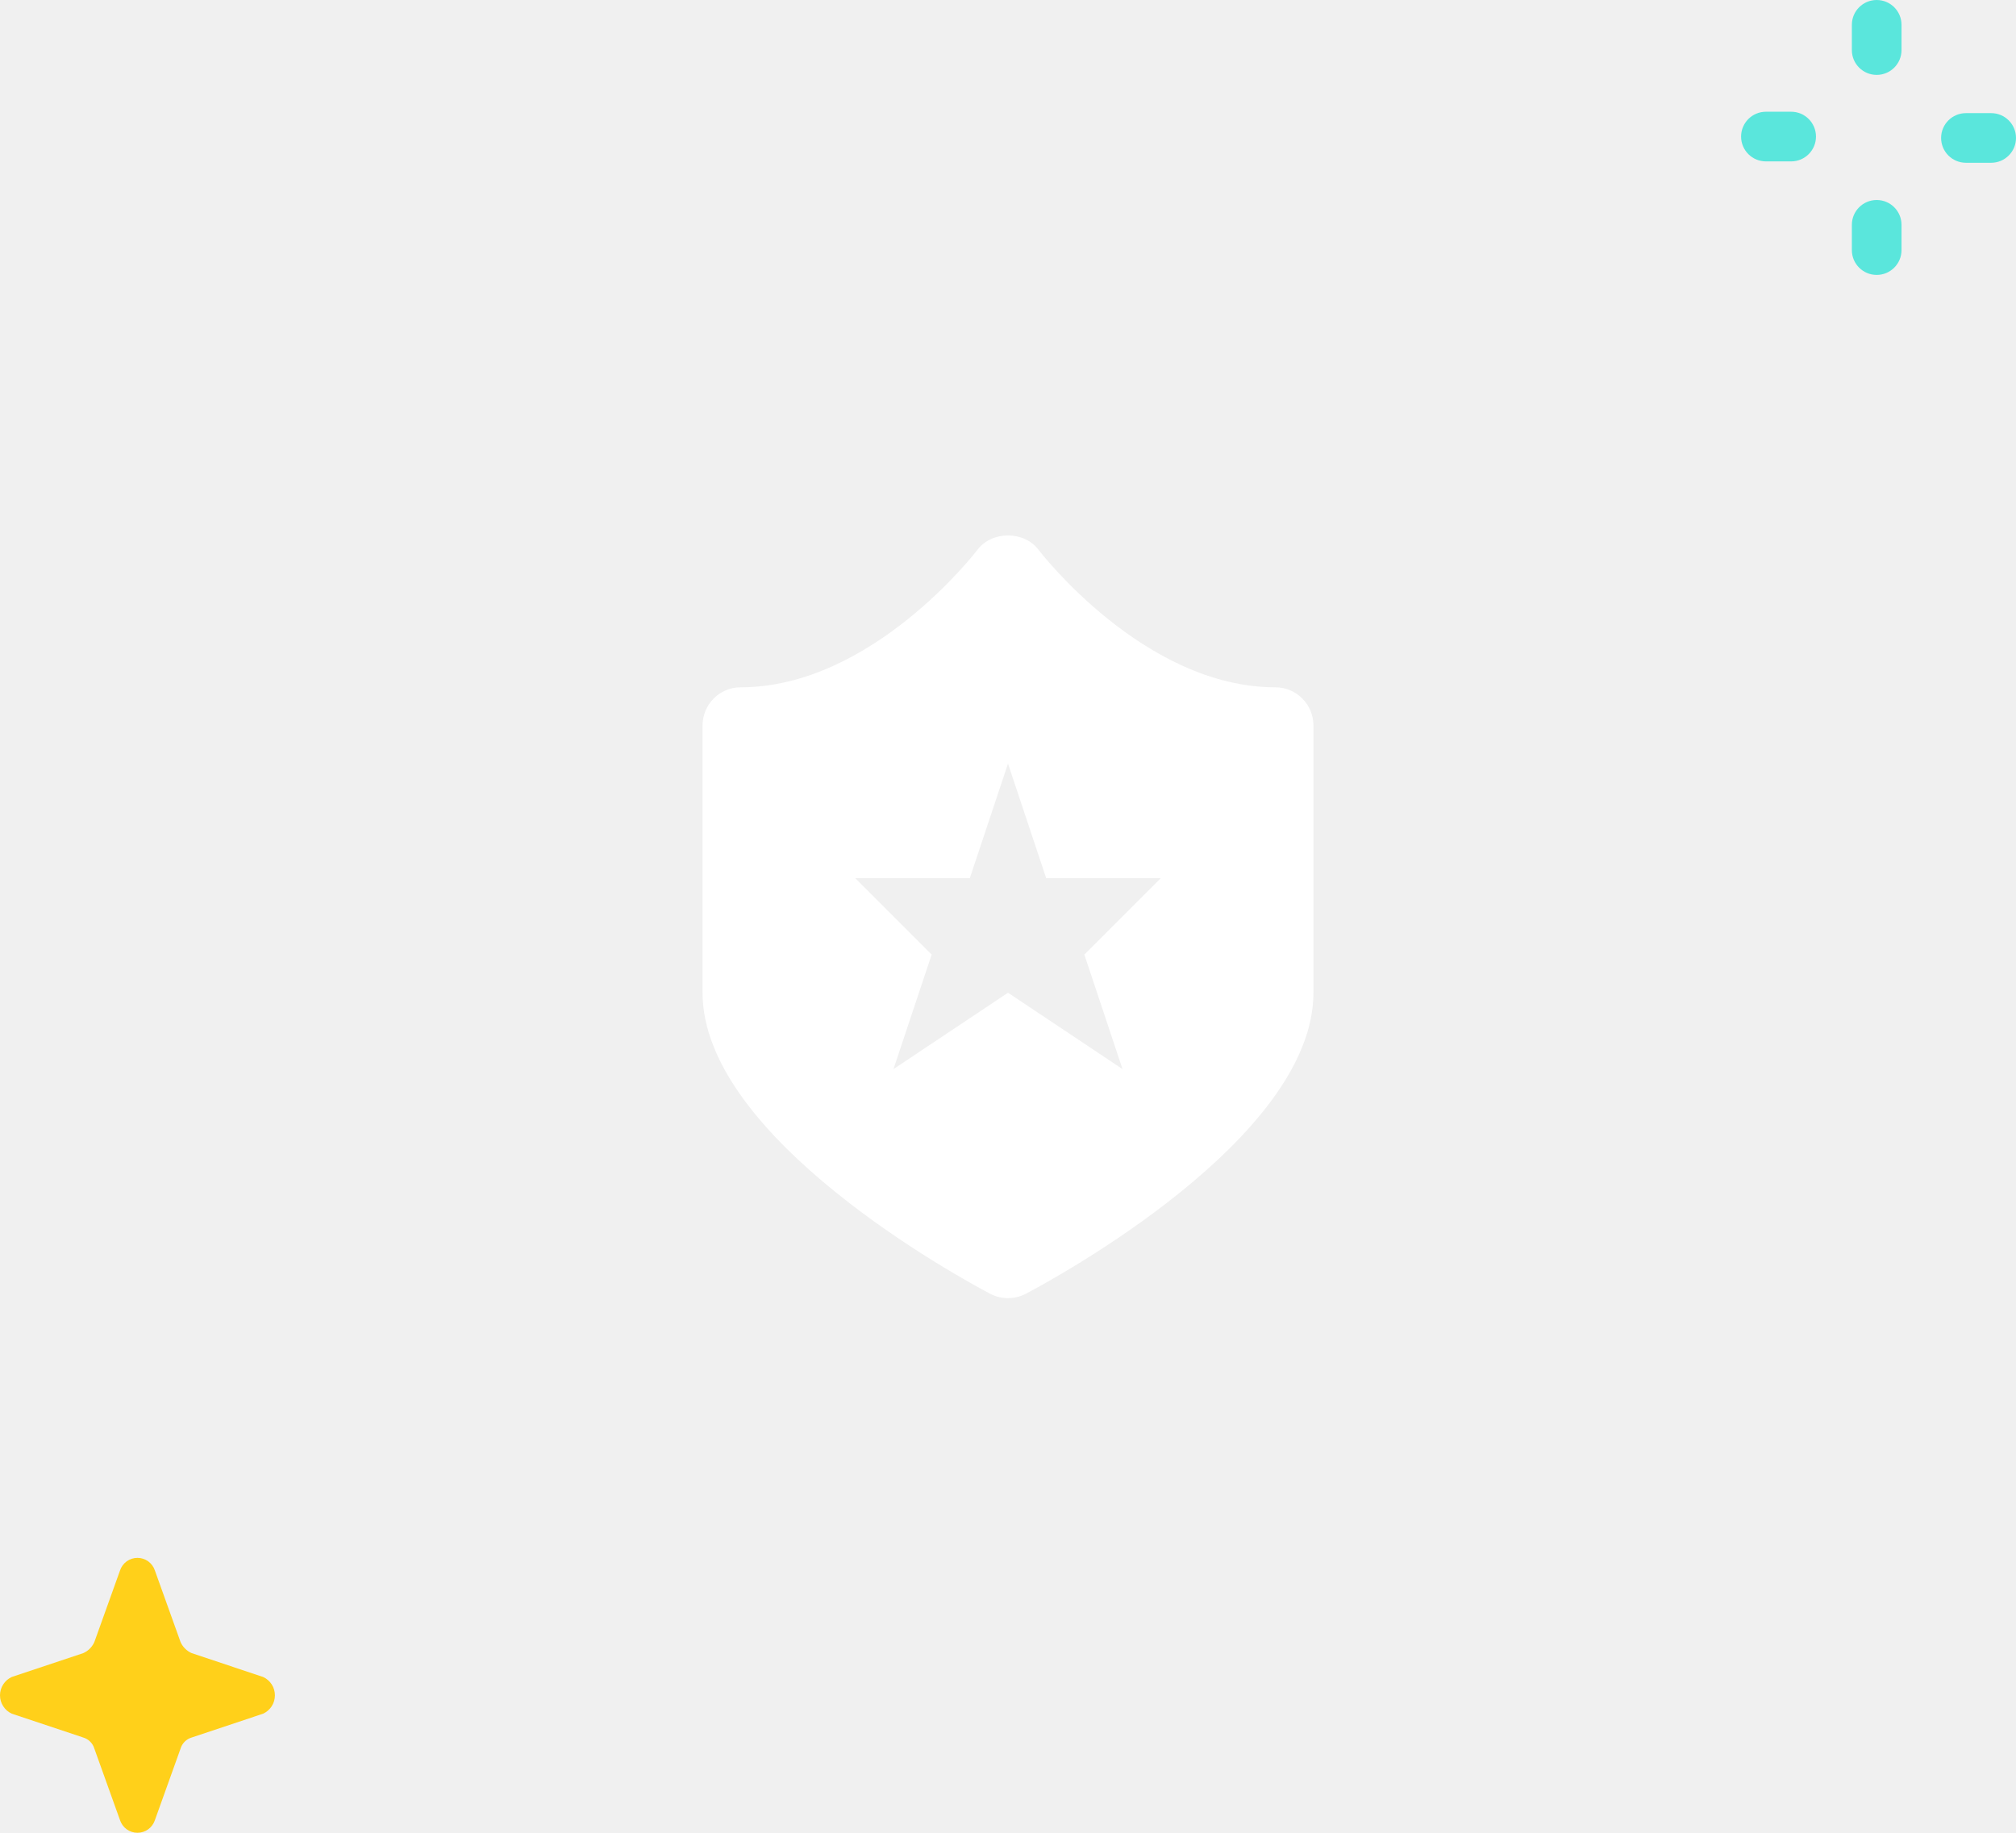
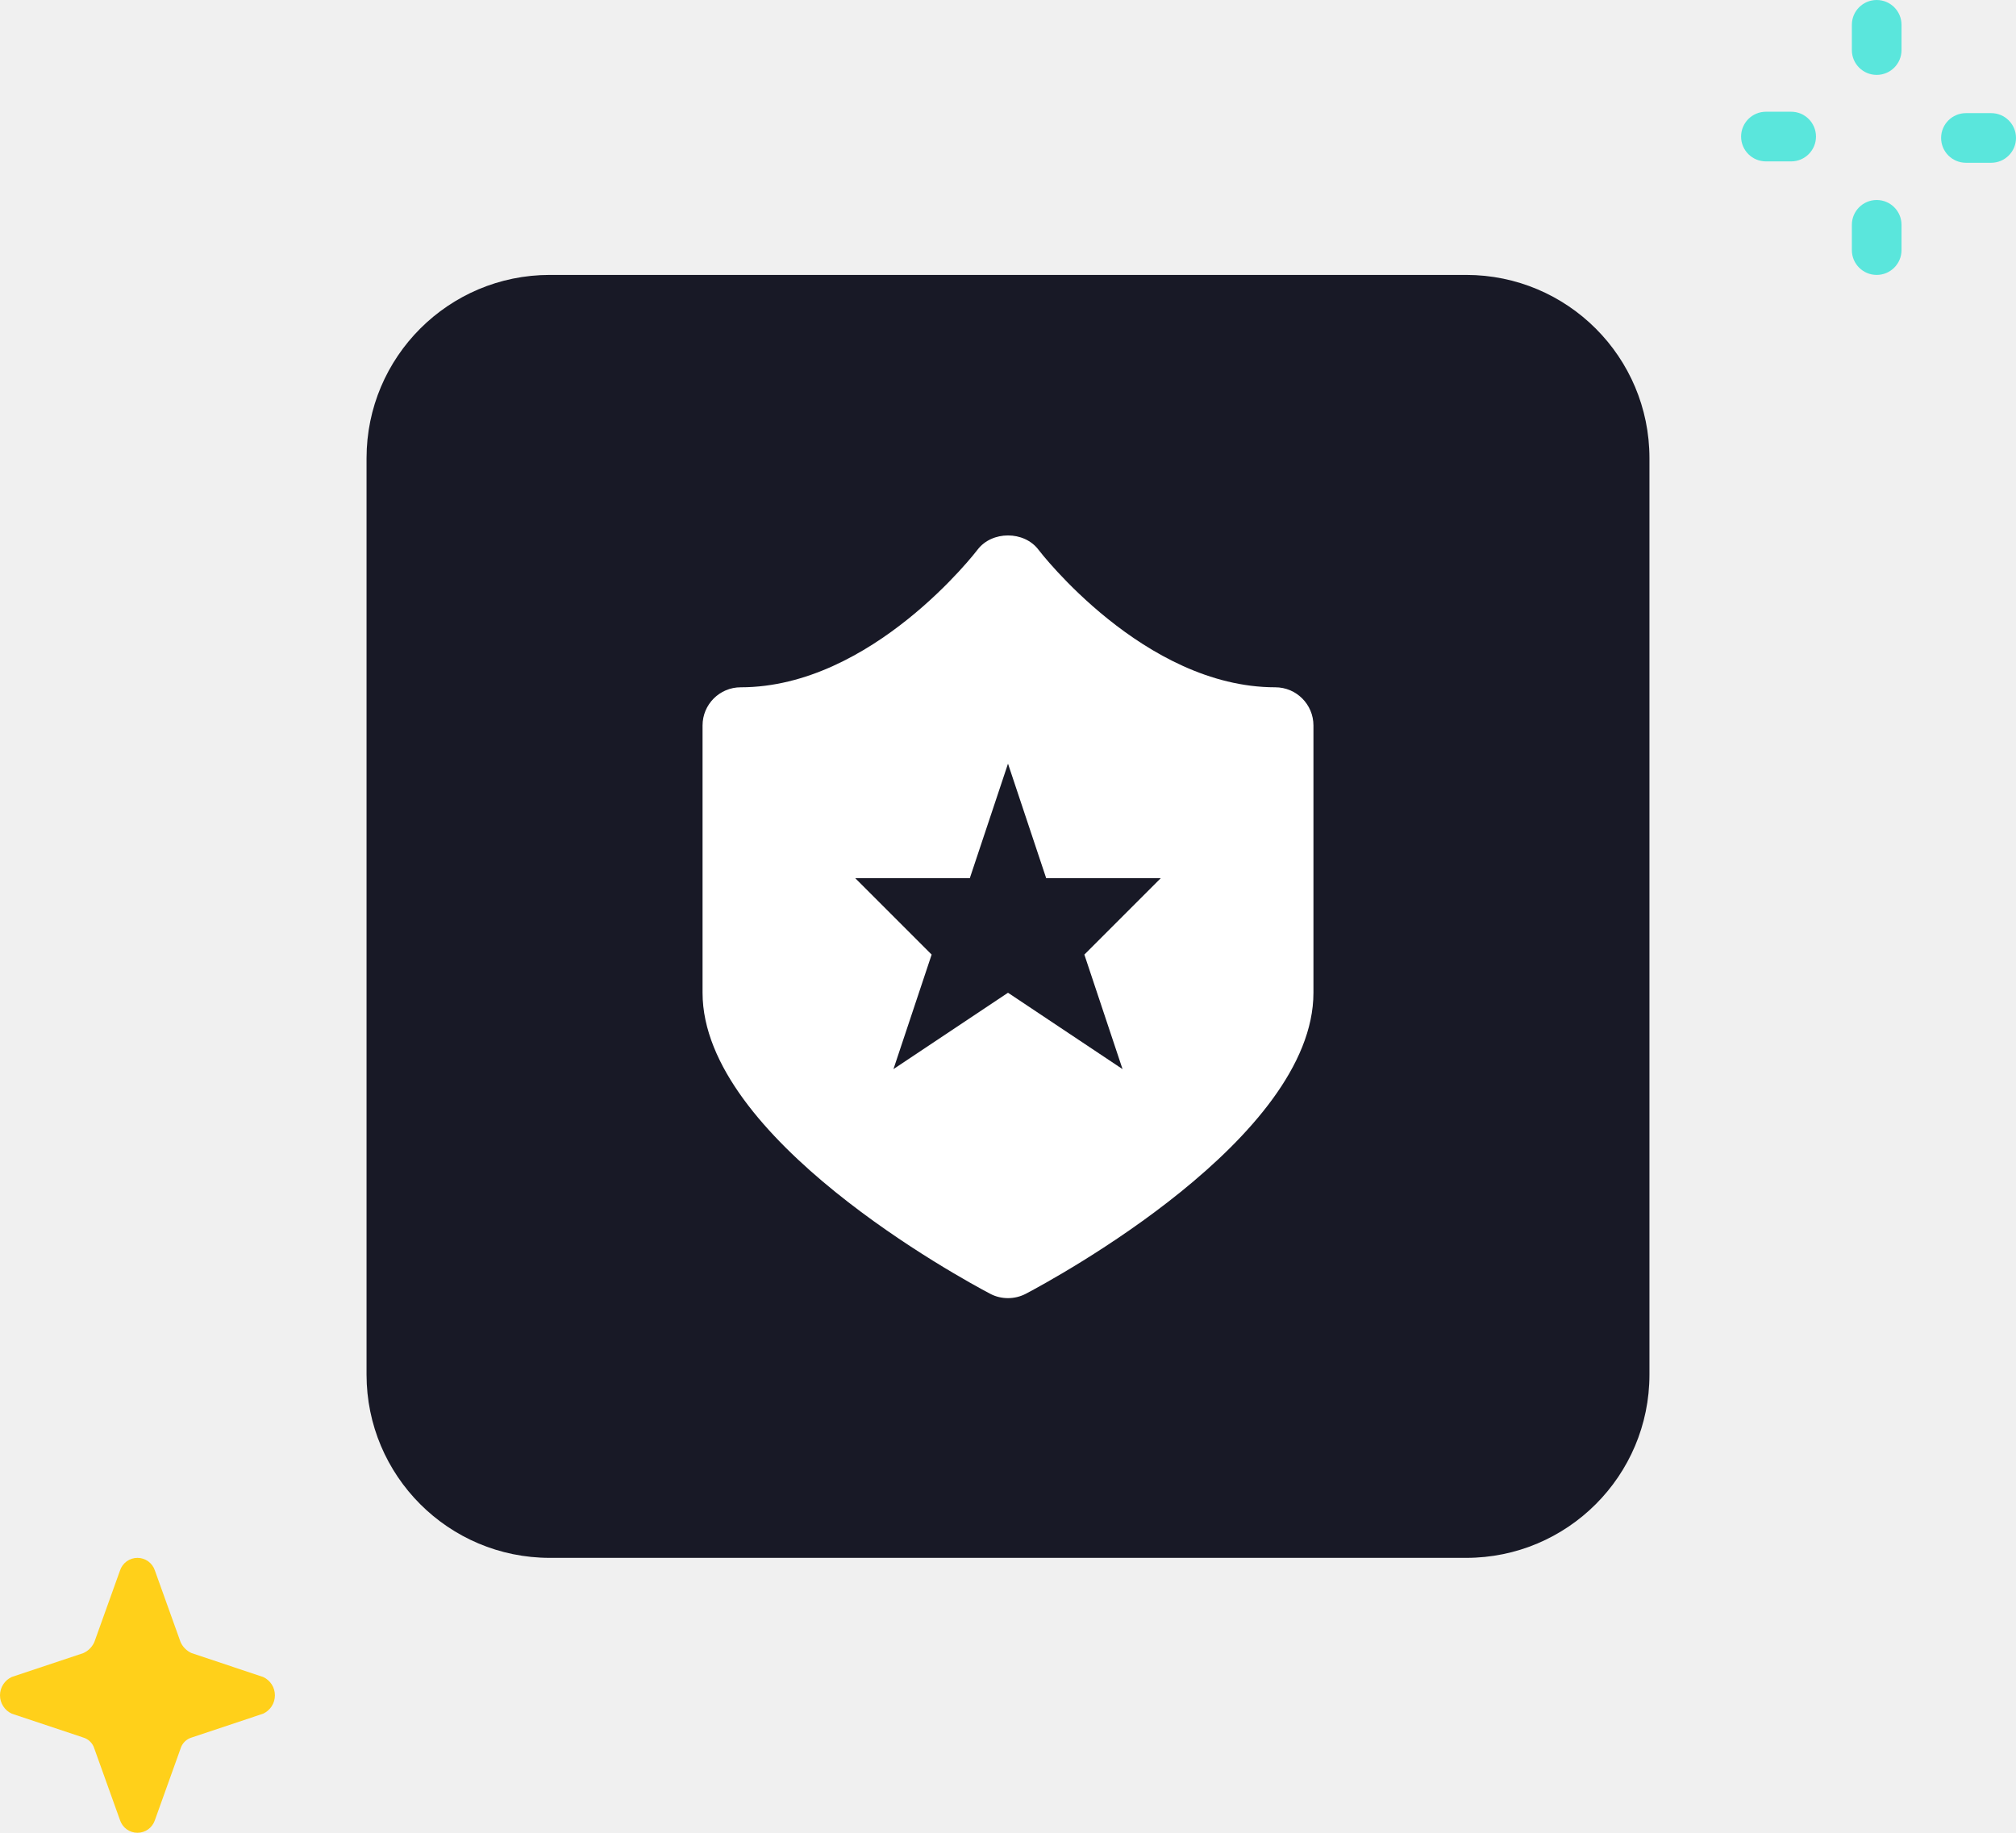
<svg xmlns="http://www.w3.org/2000/svg" width="88" height="80" viewBox="0 0 88 80" fill="none">
-   <rect x="16" y="12" width="56" height="56" rx="8" fill="(--background-tertiary)" />
+   <rect x="16" y="12" width="56" height="56" rx="8" fill="#181926" />
  <path d="M55.667 30C49.933 30 45.377 24.058 45.332 23.997C44.702 23.163 43.298 23.163 42.668 23.997C42.623 24.058 38.067 30 32.333 30C31.412 30 30.667 30.747 30.667 31.667V43.333C30.667 49.678 41.94 55.797 43.223 56.473C43.467 56.602 43.733 56.663 44 56.663C44.267 56.663 44.533 56.6 44.777 56.473C46.06 55.797 57.333 49.678 57.333 43.333V31.667C57.333 30.747 56.588 30 55.667 30ZM49 46.667L44 43.333L39 46.667L40.667 41.667L37.333 38.333H42.333L44 33.333L45.667 38.333H50.667L47.333 41.667L49 46.667Z" fill="white" />
  <path d="M83.003 1.084C83.003 0.485 82.518 0 81.919 0C81.32 0 80.835 0.485 80.835 1.084V2.186C80.835 2.784 81.32 3.269 81.919 3.269C82.518 3.269 83.003 2.784 83.003 2.186V1.084Z" fill="#5AE6DC" />
  <path d="M83.003 9.814C83.003 9.216 82.518 8.73 81.919 8.73C81.32 8.73 80.835 9.216 80.835 9.814V10.916C80.835 11.515 81.32 12 81.919 12C82.518 12 83.003 11.515 83.003 10.916V9.814Z" fill="#5AE6DC" />
  <path d="M86.916 7.105C87.515 7.105 88 6.62 88 6.021C88 5.423 87.515 4.938 86.916 4.938H85.815C85.216 4.938 84.731 5.423 84.731 6.021C84.731 6.62 85.216 7.105 85.815 7.105H86.916Z" fill="#5AE6DC" />
  <path d="M78.186 7.045C78.784 7.045 79.269 6.56 79.269 5.961C79.269 5.363 78.784 4.877 78.186 4.877H77.084C76.485 4.877 76 5.363 76 5.961C76 6.56 76.485 7.045 77.084 7.045H78.186Z" fill="#5AE6DC" />
  <path d="M8.363 75.843L11.486 74.801C11.639 74.731 11.769 74.618 11.861 74.476C11.952 74.334 12 74.169 12 74C12 73.831 11.952 73.666 11.861 73.524C11.769 73.382 11.639 73.269 11.486 73.199L8.363 72.157C8.149 72.061 7.978 71.89 7.882 71.676L6.761 68.551C6.708 68.391 6.606 68.251 6.47 68.152C6.333 68.053 6.169 68 6 68C5.831 68 5.667 68.053 5.53 68.152C5.394 68.251 5.292 68.391 5.239 68.551L4.118 71.676C4.022 71.89 3.851 72.061 3.637 72.157L0.514 73.199C0.361 73.269 0.231 73.382 0.14 73.524C0.048 73.666 0 73.831 0 74C0 74.169 0.048 74.334 0.14 74.476C0.231 74.618 0.361 74.731 0.514 74.801L3.637 75.843C3.751 75.877 3.854 75.939 3.938 76.023C4.022 76.107 4.084 76.21 4.118 76.324L5.239 79.449C5.292 79.609 5.394 79.749 5.53 79.848C5.667 79.947 5.831 80 6 80C6.169 80 6.333 79.947 6.47 79.848C6.606 79.749 6.708 79.609 6.761 79.449L7.882 76.324C7.916 76.21 7.978 76.107 8.062 76.023C8.146 75.939 8.249 75.877 8.363 75.843Z" fill="#FFD01A" />
</svg>
